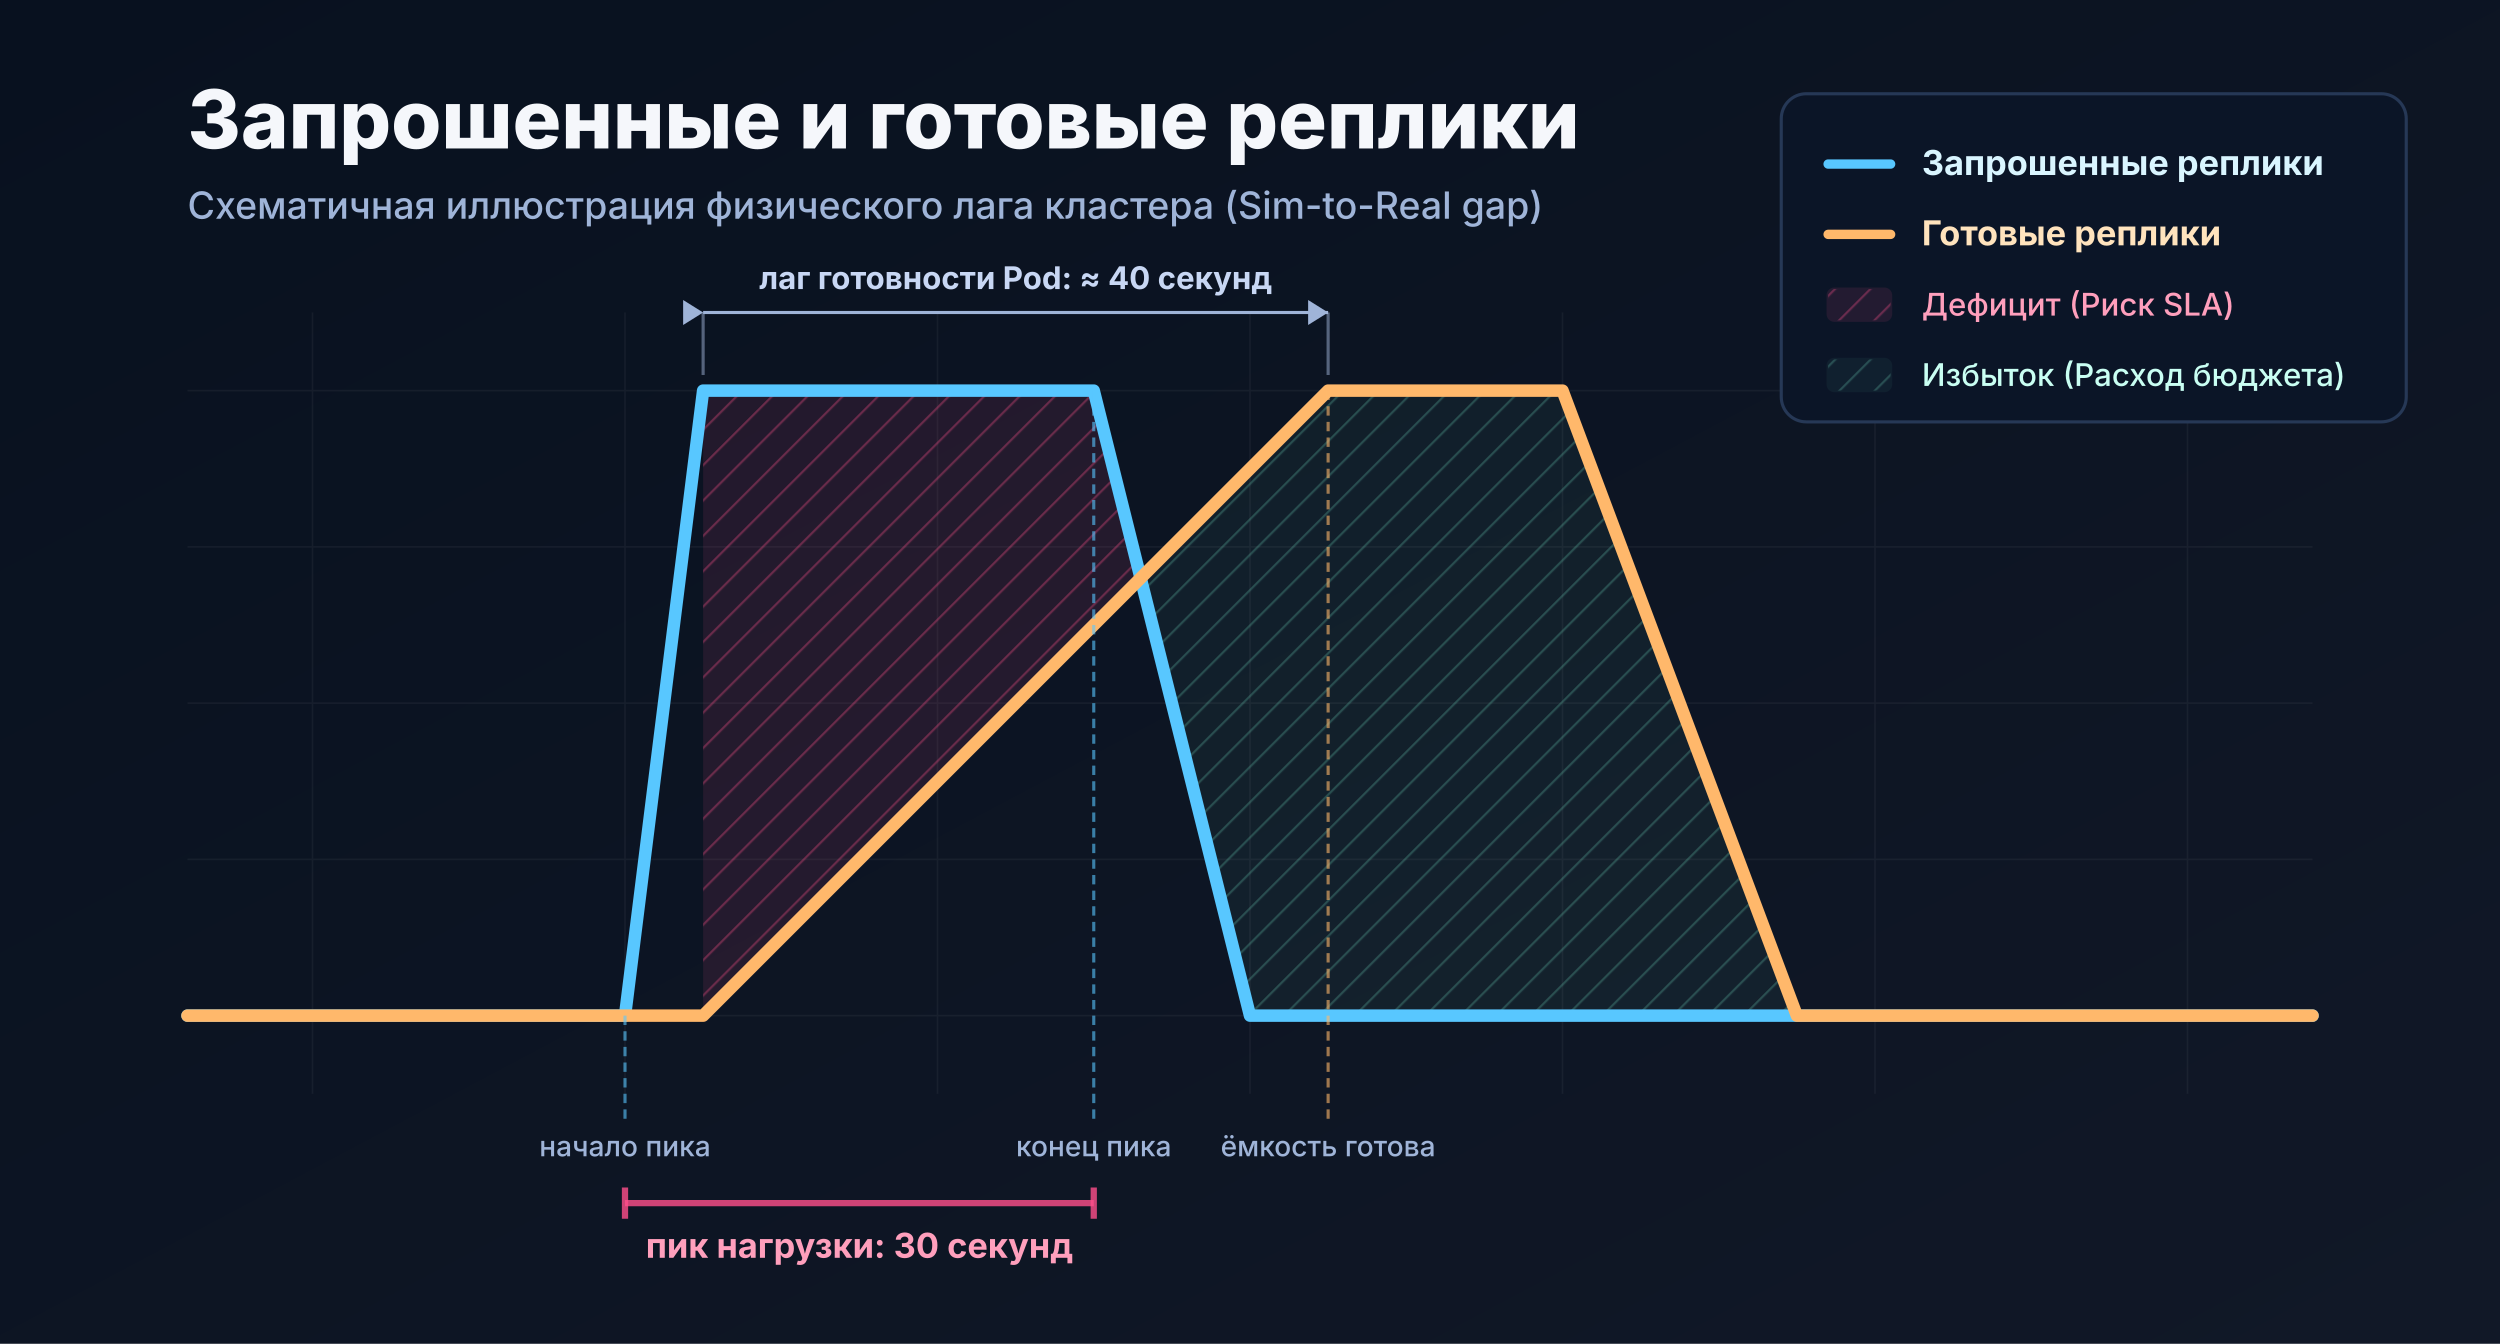
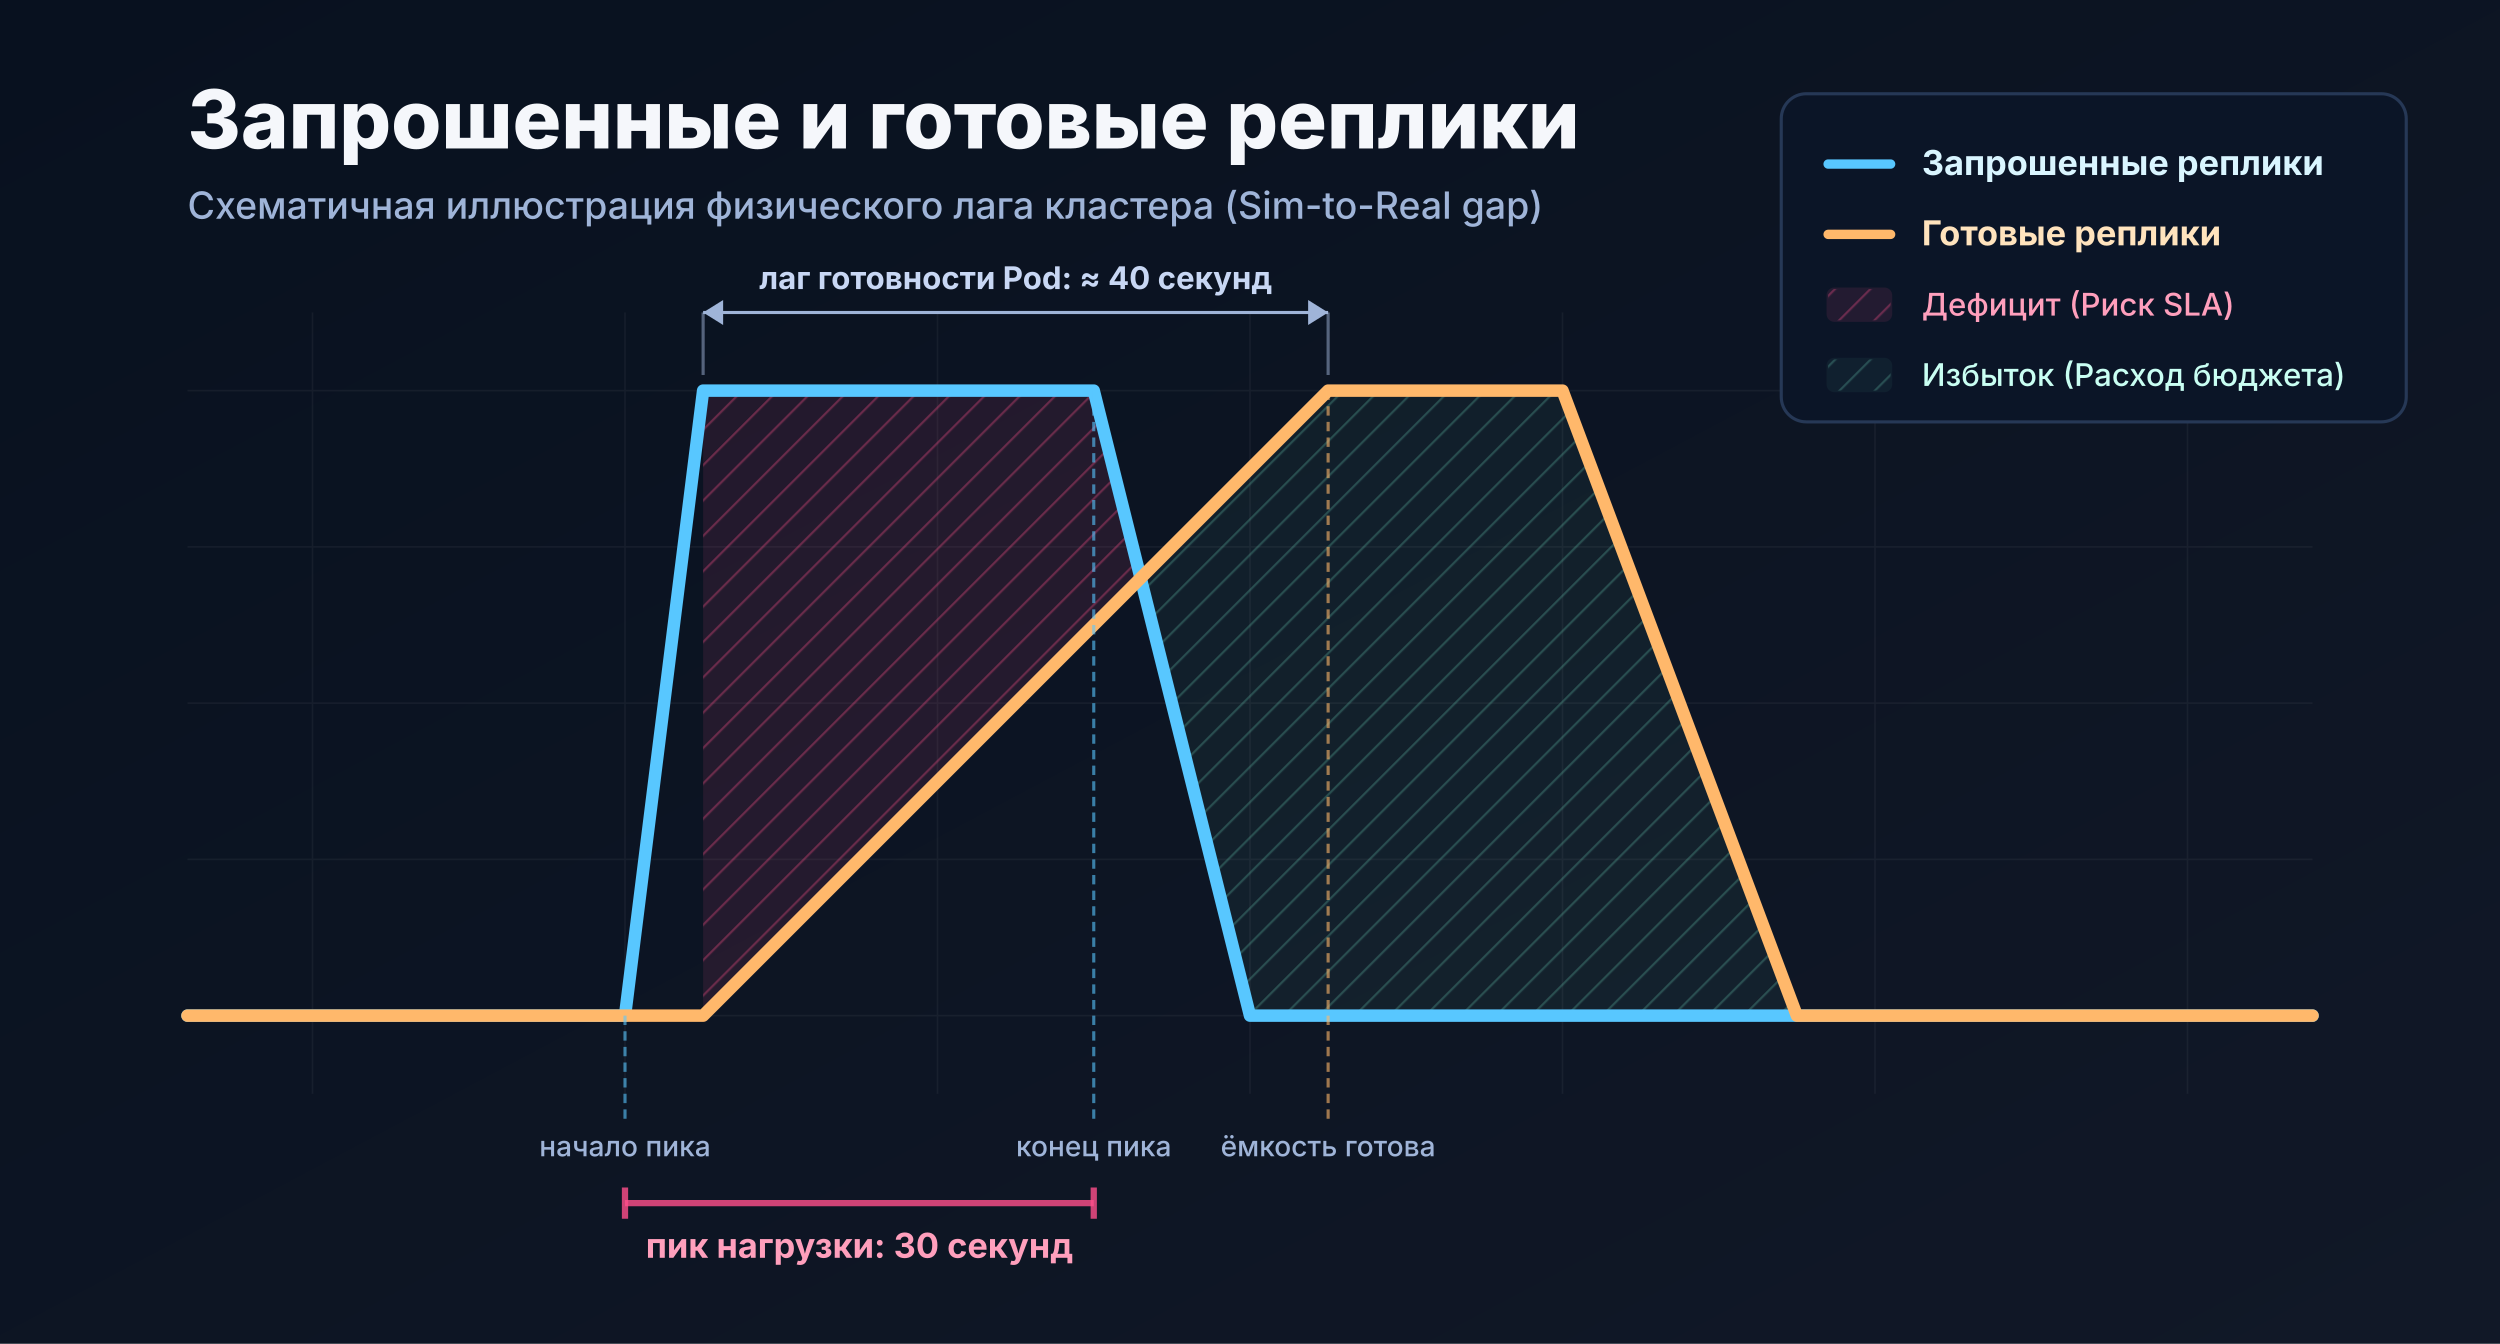
<svg xmlns="http://www.w3.org/2000/svg" width="1600" height="860" viewBox="0 0 1600 860" role="img" aria-labelledby="title desc">
  <defs>
    <linearGradient id="bg" x1="0" y1="0" x2="1" y2="1">
      <stop offset="0" stop-color="#08111F" />
      <stop offset="1" stop-color="#111827" />
    </linearGradient>
    <pattern id="deficit-hatch" width="16" height="16" patternUnits="userSpaceOnUse" patternTransform="rotate(45)">
      <line x1="0" y1="0" x2="0" y2="16" stroke="#FF4F8B" stroke-width="3" opacity="0.3" />
    </pattern>
    <pattern id="surplus-hatch" width="16" height="16" patternUnits="userSpaceOnUse" patternTransform="rotate(45)">
      <line x1="0" y1="0" x2="0" y2="16" stroke="#7CF7D4" stroke-width="3" opacity="0.2" />
    </pattern>
-     <marker id="arrow-left" viewBox="0 0 10 10" refX="2" refY="5" markerWidth="8" markerHeight="8" orient="auto-start-reverse">
-       <path d="M 10 0 L 2 5 L 10 10 Z" fill="#9FB4D8" />
+     <marker id="arrow-left" viewBox="0 0 10 10" refX="8" refY="5" markerWidth="8" markerHeight="8" orient="auto-start-reverse">
+       <path d="M 0 0 L 8 5 L 0 10 Z" fill="#9FB4D8" />
    </marker>
    <marker id="arrow-right" viewBox="0 0 10 10" refX="8" refY="5" markerWidth="8" markerHeight="8" orient="auto">
      <path d="M 0 0 L 8 5 L 0 10 Z" fill="#9FB4D8" />
    </marker>
  </defs>
  <rect width="1600" height="860" fill="url(#bg)" />
  <text x="120" y="95" fill="#F5F7FB" font-family="Inter,Arial,sans-serif" font-size="52" font-weight="800">Запрошенные и готовые реплики</text>
  <text x="120" y="140" fill="#9FB4D8" font-family="Inter,Arial,sans-serif" font-size="24" font-weight="500">Схематичная иллюстрация физического лага кластера (Sim-to-Real gap)</text>
  <g opacity="0.05" stroke="#ffffff" stroke-width="1">
    <path d="M 120 250 H 1480 M 120 350 H 1480 M 120 450 H 1480 M 120 550 H 1480 M 120 650 H 1480" />
    <path d="M 200 200 V 700 M 400 200 V 700 M 600 200 V 700 M 800 200 V 700 M 1000 200 V 700 M 1200 200 V 700 M 1400 200 V 700" />
  </g>
  <g font-family="Inter,Arial,sans-serif">
    <polygon points="450,650 450,250 700,250 730,370 650,450" fill="url(#deficit-hatch)" />
    <polygon points="450,650 450,250 700,250 730,370 650,450" fill="#FF4F8B" opacity="0.1" />
    <polygon points="730,370 800,650 1150,650 1000,250 850,250" fill="url(#surplus-hatch)" />
    <polygon points="730,370 800,650 1150,650 1000,250 850,250" fill="#7CF7D4" opacity="0.05" />
    <path d="M 120 650 L 400 650 L 450 250 L 700 250 L 800 650 L 1480 650" fill="none" stroke="#58C7FF" stroke-width="8" stroke-linecap="round" stroke-linejoin="round" />
    <path d="M 120 650 L 450 650 L 650 450 L 850 250 L 1000 250 L 1150 650 L 1480 650" fill="none" stroke="#FFB86B" stroke-width="8" stroke-linecap="round" stroke-linejoin="round" />
    <line x1="450" y1="200" x2="850" y2="200" stroke="#9FB4D8" stroke-width="2" marker-start="url(#arrow-left)" marker-end="url(#arrow-right)" />
    <line x1="450" y1="200" x2="450" y2="240" stroke="#9FB4D8" stroke-width="2" opacity="0.5" />
    <line x1="850" y1="200" x2="850" y2="240" stroke="#9FB4D8" stroke-width="2" opacity="0.5" />
    <text x="650" y="185" text-anchor="middle" fill="#C8D7F4" font-size="20" font-weight="700">лаг готовности Pod: ≈ 40 секунд</text>
    <line x1="400" y1="770" x2="700" y2="770" stroke="#FF4F8B" stroke-width="4" opacity="0.8" />
    <line x1="400" y1="760" x2="400" y2="780" stroke="#FF4F8B" stroke-width="4" opacity="0.8" />
    <line x1="700" y1="760" x2="700" y2="780" stroke="#FF4F8B" stroke-width="4" opacity="0.8" />
    <text x="550" y="805" text-anchor="middle" fill="#FF9FBC" font-size="22" font-weight="700">пик нагрузки: 30 секунд</text>
    <line x1="400" y1="650" x2="400" y2="720" stroke="#58C7FF" stroke-width="2" stroke-dasharray="6 4" opacity="0.6" />
    <text x="400" y="740" text-anchor="middle" fill="#9FB4D8" font-size="18" font-weight="500">начало пика</text>
    <line x1="700" y1="250" x2="700" y2="720" stroke="#58C7FF" stroke-width="2" stroke-dasharray="6 4" opacity="0.6" />
    <text x="700" y="740" text-anchor="middle" fill="#9FB4D8" font-size="18" font-weight="500">конец пика</text>
    <line x1="850" y1="250" x2="850" y2="720" stroke="#FFB86B" stroke-width="2" stroke-dasharray="6 4" opacity="0.6" />
    <text x="850" y="740" text-anchor="middle" fill="#9FB4D8" font-size="18" font-weight="500">ёмкость готова</text>
    <g transform="translate(1140, 60)">
      <rect x="0" y="0" width="400" height="210" rx="16" fill="#0B1527" stroke="#263856" stroke-width="2" />
      <line x1="30" y1="45" x2="70" y2="45" stroke="#58C7FF" stroke-width="6" stroke-linecap="round" />
      <text x="90" y="52" fill="#D9F5FF" font-size="22" font-weight="700">Запрошенные реплики</text>
      <line x1="30" y1="90" x2="70" y2="90" stroke="#FFB86B" stroke-width="6" stroke-linecap="round" />
      <text x="90" y="97" fill="#FFE3BD" font-size="22" font-weight="700">Готовые реплики</text>
      <rect x="30" y="125" width="40" height="20" rx="4" fill="url(#deficit-hatch)" />
      <rect x="30" y="125" width="40" height="20" rx="4" fill="#FF4F8B" opacity="0.1" stroke="#FF4F8B" stroke-width="2" />
      <text x="90" y="142" fill="#FF9FBC" font-size="20" font-weight="500">Дефицит (Риск SLA)</text>
      <rect x="30" y="170" width="40" height="20" rx="4" fill="url(#surplus-hatch)" />
      <rect x="30" y="170" width="40" height="20" rx="4" fill="#7CF7D4" opacity="0.05" stroke="#7CF7D4" stroke-width="2" />
      <text x="90" y="187" fill="#C9FFF3" font-size="20" font-weight="500">Избыток (Расход бюджета)</text>
    </g>
  </g>
</svg>
